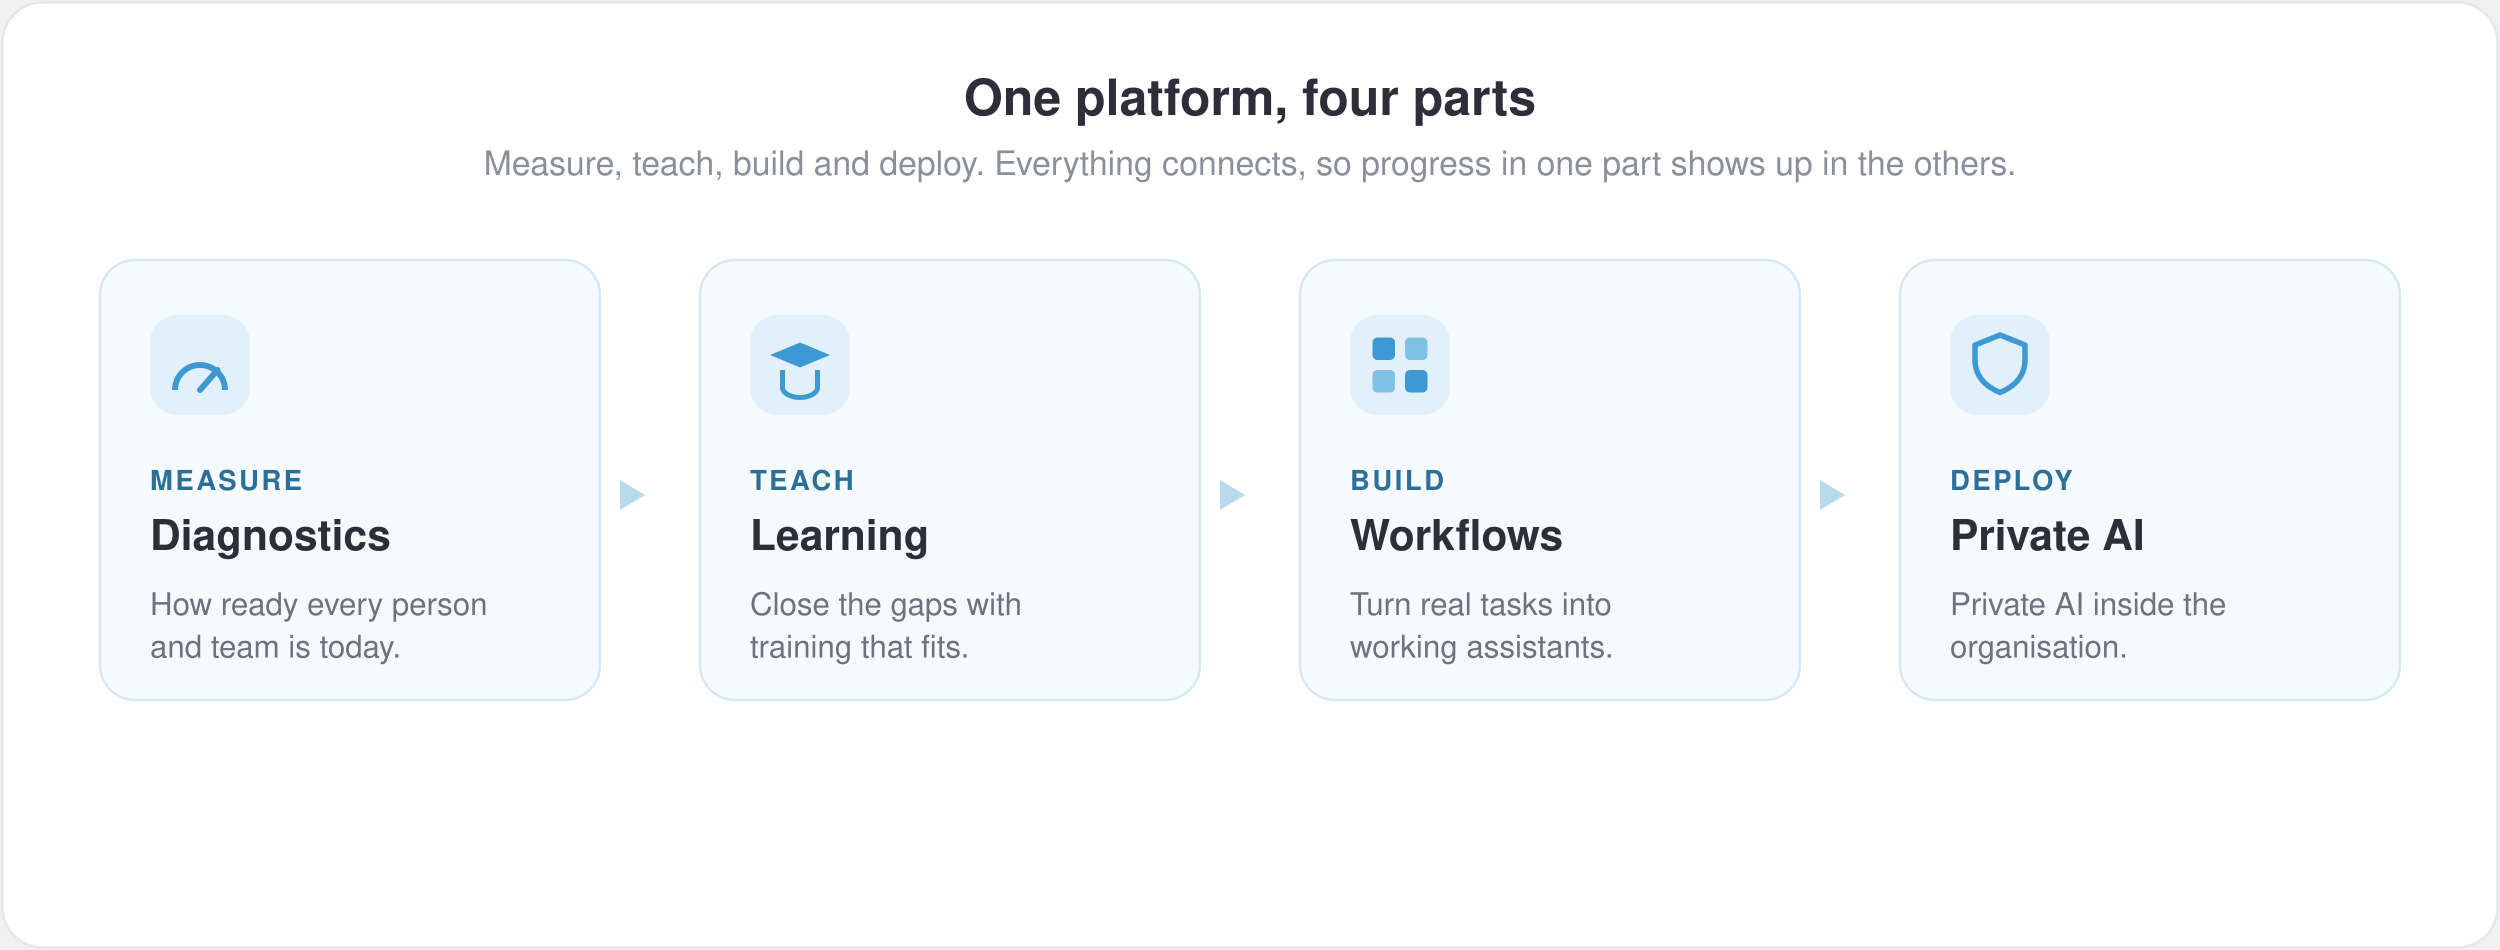
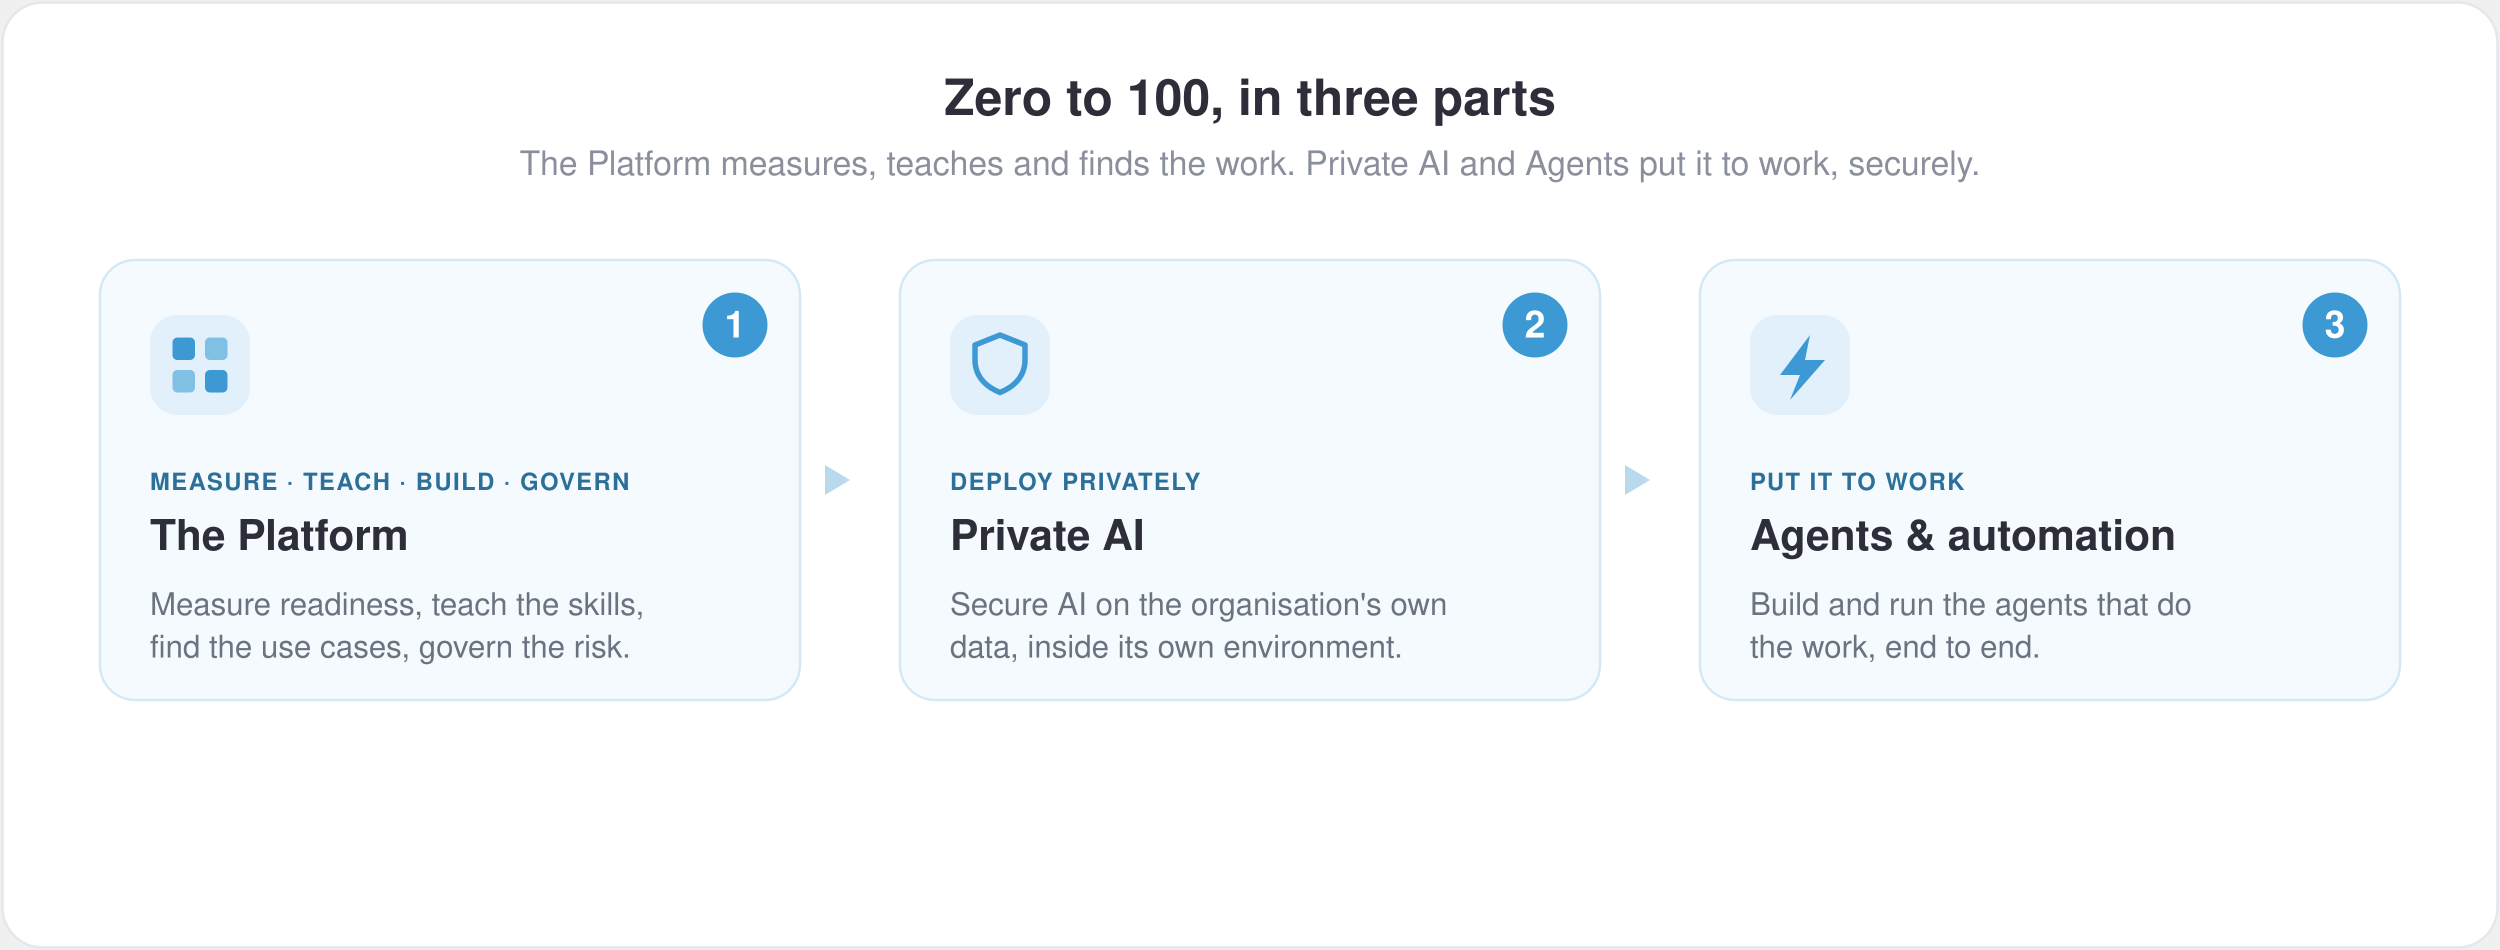
<svg xmlns="http://www.w3.org/2000/svg" viewBox="0 0 1000 380" font-family="'Avenir Next', 'Segoe UI', -apple-system, Helvetica, Arial, sans-serif">
  <rect x="1" y="1" width="998" height="378" rx="16" fill="#ffffff" stroke="#E6E6EC" />
-   <text x="500" y="46" fill="#2E2D3A" font-size="20" font-weight="800" text-anchor="middle">One platform, four parts</text>
-   <text x="500" y="70" fill="#8A8F9C" font-size="13.5" text-anchor="middle">Measure, teach, build and deploy. Everything connects, so progress in one part shows up in the others.</text>
+   <text x="500" y="46" fill="#2E2D3A" font-size="20" font-weight="800" text-anchor="middle">Zero to 100, in three parts</text>
+   <text x="500" y="70" fill="#8A8F9C" font-size="13.5" text-anchor="middle">The Platform measures, teaches and finds the work. Private AI and Agents put it to work, securely.</text>
  <g>
    <g transform="translate(40,104)">
-       <rect width="200" height="176" rx="14" fill="#F4FAFD" stroke="#D4E9F5" />
-       <rect x="20" y="22" width="40" height="40" rx="11" fill="#E1F0FA" />
-       <path d="M30 52 a10 10 0 1 1 20 0" fill="none" stroke="#3D99D4" stroke-width="2.4" />
-       <line x1="40" y1="52" x2="47" y2="44" stroke="#3D99D4" stroke-width="2.4" stroke-linecap="round" />
-       <text x="20" y="92" fill="#2C7099" font-size="11" letter-spacing="1" font-weight="700">MEASURE</text>
-       <text x="20" y="116" fill="#2E2D3A" font-size="17" font-weight="700">Diagnostics</text>
-       <text x="20" y="142" fill="#6B7280" font-size="12.5">How ready every person</text>
-       <text x="20" y="159" fill="#6B7280" font-size="12.5">and team is today.</text>
-     </g>
-     <g transform="translate(280,104)">
-       <rect width="200" height="176" rx="14" fill="#F4FAFD" stroke="#D4E9F5" />
-       <rect x="20" y="22" width="40" height="40" rx="11" fill="#E1F0FA" />
-       <path d="M28 38 l12 -5 l12 5 l-12 5 z" fill="#3D99D4" />
-       <path d="M33 44 v7 a7 4 0 0 0 14 0 v-7" fill="none" stroke="#3D99D4" stroke-width="2" />
-       <text x="20" y="92" fill="#2C7099" font-size="11" letter-spacing="1" font-weight="700">TEACH</text>
-       <text x="20" y="116" fill="#2E2D3A" font-size="17" font-weight="700">Learning</text>
-       <text x="20" y="142" fill="#6B7280" font-size="12.5">Close the gaps with</text>
-       <text x="20" y="159" fill="#6B7280" font-size="12.5">training that fits.</text>
-     </g>
-     <g transform="translate(520,104)">
-       <rect width="200" height="176" rx="14" fill="#F4FAFD" stroke="#D4E9F5" />
+       <rect width="280" height="176" rx="14" fill="#F4FAFD" stroke="#D4E9F5" />
+       <circle cx="254" cy="26" r="13" fill="#3D99D4" />
+       <text x="254" y="31" fill="#ffffff" font-size="15" font-weight="800" text-anchor="middle">1</text>
      <rect x="20" y="22" width="40" height="40" rx="11" fill="#E1F0FA" />
      <rect x="29" y="31" width="9" height="9" rx="2" fill="#3D99D4" />
      <rect x="42" y="31" width="9" height="9" rx="2" fill="#7FC0E4" />
      <rect x="29" y="44" width="9" height="9" rx="2" fill="#7FC0E4" />
      <rect x="42" y="44" width="9" height="9" rx="2" fill="#3D99D4" />
-       <text x="20" y="92" fill="#2C7099" font-size="11" letter-spacing="1" font-weight="700">BUILD</text>
-       <text x="20" y="116" fill="#2E2D3A" font-size="17" font-weight="700">Workflows</text>
-       <text x="20" y="142" fill="#6B7280" font-size="12.5">Turn real tasks into</text>
-       <text x="20" y="159" fill="#6B7280" font-size="12.5">working assistants.</text>
+       <text x="20" y="92" fill="#2C7099" font-size="9.5" letter-spacing="0.6" font-weight="700">MEASURE · TEACH · BUILD · GOVERN</text>
+       <text x="20" y="116" fill="#2E2D3A" font-size="17" font-weight="700">The Platform</text>
+       <text x="20" y="142" fill="#6B7280" font-size="12.5">Measure readiness, teach the skills,</text>
+       <text x="20" y="159" fill="#6B7280" font-size="12.5">find the use cases, govern the risk.</text>
    </g>
-     <g transform="translate(760,104)">
-       <rect width="200" height="176" rx="14" fill="#F4FAFD" stroke="#D4E9F5" />
+     <g transform="translate(360,104)">
+       <rect width="280" height="176" rx="14" fill="#F4FAFD" stroke="#D4E9F5" />
+       <circle cx="254" cy="26" r="13" fill="#3D99D4" />
+       <text x="254" y="31" fill="#ffffff" font-size="15" font-weight="800" text-anchor="middle">2</text>
      <rect x="20" y="22" width="40" height="40" rx="11" fill="#E1F0FA" />
      <path d="M40 30 l10 4 v6 c0 7 -5 11 -10 13 c-5 -2 -10 -6 -10 -13 v-6 z" fill="none" stroke="#3D99D4" stroke-width="2.2" stroke-linejoin="round" />
-       <text x="20" y="92" fill="#2C7099" font-size="11" letter-spacing="1" font-weight="700">DEPLOY</text>
+       <text x="20" y="92" fill="#2C7099" font-size="9.5" letter-spacing="0.6" font-weight="700">DEPLOY PRIVATELY</text>
      <text x="20" y="116" fill="#2E2D3A" font-size="17" font-weight="700">Private AI</text>
-       <text x="20" y="142" fill="#6B7280" font-size="12.5">Private AI inside the</text>
-       <text x="20" y="159" fill="#6B7280" font-size="12.5">organisation.</text>
+       <text x="20" y="142" fill="#6B7280" font-size="12.5">Secure AI on the organisation's own</text>
+       <text x="20" y="159" fill="#6B7280" font-size="12.5">data, inside its own environment.</text>
+     </g>
+     <g transform="translate(680,104)">
+       <rect width="280" height="176" rx="14" fill="#F4FAFD" stroke="#D4E9F5" />
+       <circle cx="254" cy="26" r="13" fill="#3D99D4" />
+       <text x="254" y="31" fill="#ffffff" font-size="15" font-weight="800" text-anchor="middle">3</text>
+       <rect x="20" y="22" width="40" height="40" rx="11" fill="#E1F0FA" />
+       <path d="M44 30 L32 46 H40 L36 56 L50 40 H42 Z" fill="#3D99D4" />
+       <text x="20" y="92" fill="#2C7099" font-size="9.5" letter-spacing="0.6" font-weight="700">PUT IT TO WORK</text>
+       <text x="20" y="116" fill="#2E2D3A" font-size="17" font-weight="700">Agents &amp; automation</text>
+       <text x="20" y="142" fill="#6B7280" font-size="12.5">Build and run the agents that do</text>
+       <text x="20" y="159" fill="#6B7280" font-size="12.5">the work, end to end.</text>
    </g>
  </g>
  <g fill="#B9D9EC">
-     <path d="M248 192 l10 6 l-10 6 z" />
-     <path d="M488 192 l10 6 l-10 6 z" />
-     <path d="M728 192 l10 6 l-10 6 z" />
+     <path d="M330 186 l10 6 l-10 6 z" />
+     <path d="M650 186 l10 6 l-10 6 z" />
  </g>
</svg>
